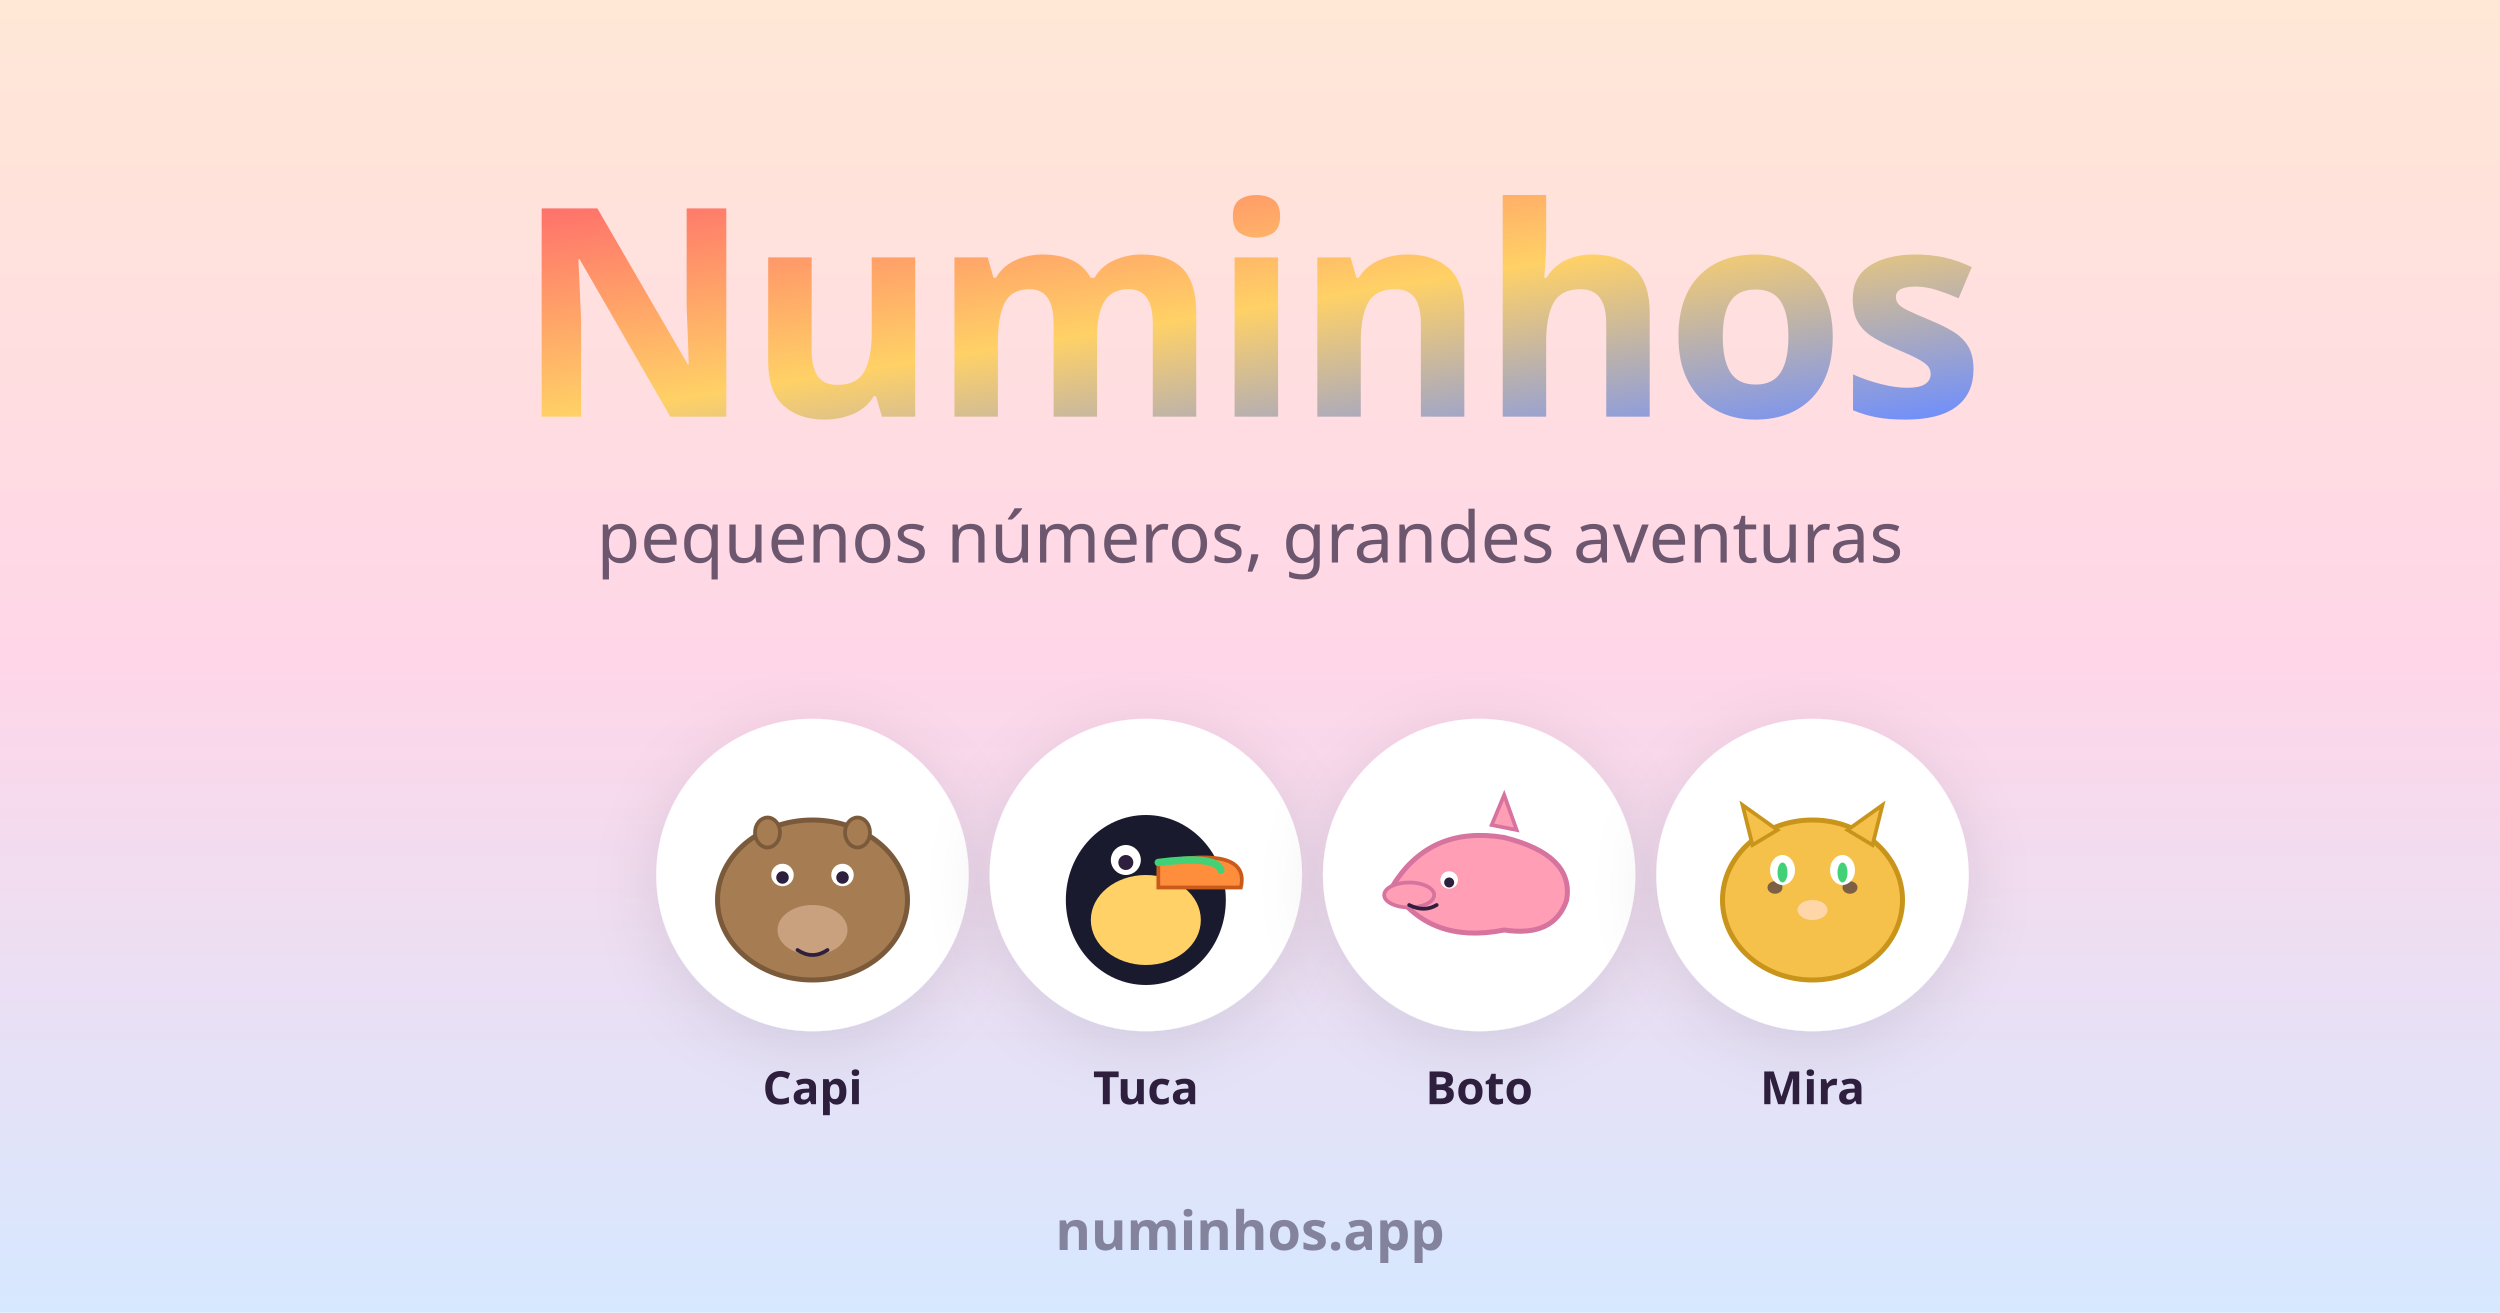
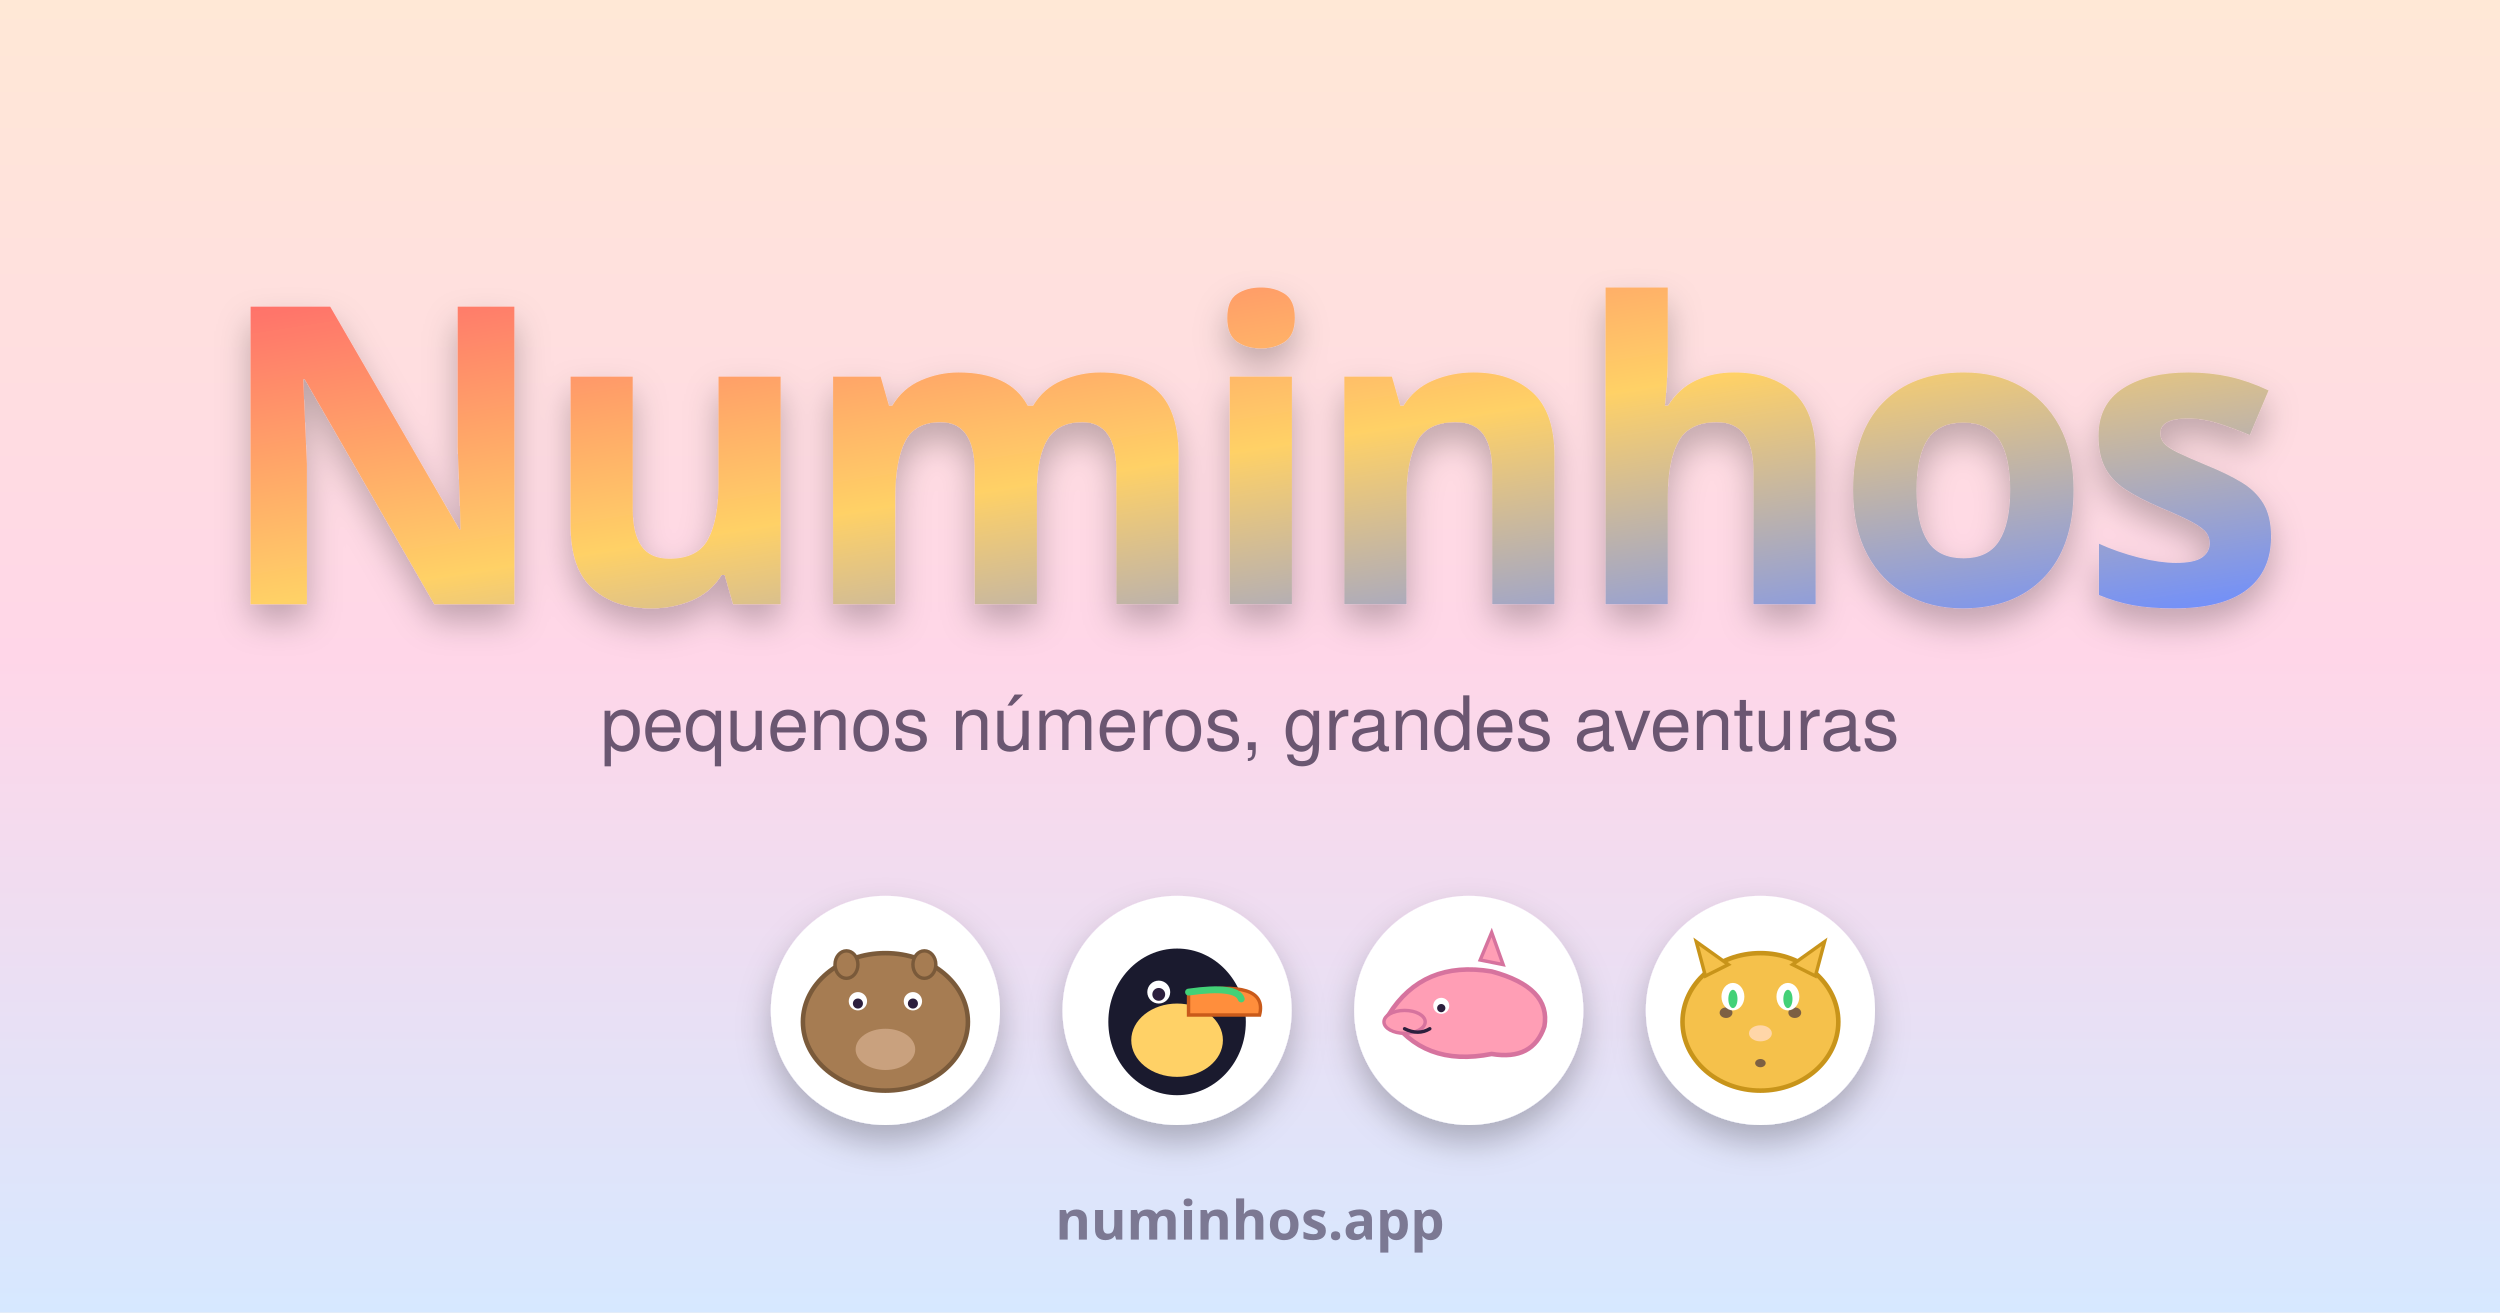
<svg xmlns="http://www.w3.org/2000/svg" viewBox="0 0 1200 630">
  <defs>
    <linearGradient id="bg" x1="0" y1="0" x2="0" y2="1">
      <stop offset="0%" stop-color="#ffe8d6" />
      <stop offset="50%" stop-color="#ffd6e8" />
      <stop offset="100%" stop-color="#d6e8ff" />
    </linearGradient>
    <linearGradient id="logoGrad" x1="0" y1="0" x2="1" y2="1">
      <stop offset="0%" stop-color="#ff6b6b" />
      <stop offset="50%" stop-color="#ffd166" />
      <stop offset="100%" stop-color="#6c8dff" />
    </linearGradient>
+     <filter id="softShadow" x="-50%" y="-50%" width="200%" height="200%">
+       <feGaussianBlur in="SourceAlpha" stdDeviation="8" />
+       <feOffset dx="0" dy="8" result="offsetblur" />
+       <feComponentTransfer>
+         <feFuncA type="linear" slope="0.25" />
+       </feComponentTransfer>
+       <feMerge>
+         <feMergeNode />
+         <feMergeNode in="SourceGraphic" />
+       </feMerge>
+     </filter>
  </defs>
  <rect width="1200" height="630" fill="url(#bg)" />
-   <text x="600" y="200" font-family="'Baloo 2', 'Fredoka', sans-serif" font-weight="800" font-size="140" text-anchor="middle" fill="url(#logoGrad)" letter-spacing="-3">Numinhos</text>
-   <text x="600" y="270" font-family="'Fredoka', sans-serif" font-weight="500" font-size="34" text-anchor="middle" fill="#2d1f3d" opacity="0.7">pequenos números, grandes aventuras</text>
-   <g transform="translate(330, 360)">
-     <circle cx="60" cy="60" r="72" fill="white" stroke="#fff" stroke-width="6" filter="drop-shadow(0 6px 16px rgba(0,0,0,0.1))" />
-     <g transform="translate(0,0) scale(1.2)">
-       <ellipse cx="50" cy="60" rx="38" ry="32" fill="#a67c52" />
-       <ellipse cx="50" cy="60" rx="38" ry="32" fill="none" stroke="#7a5a3a" stroke-width="2" />
-       <ellipse cx="50" cy="72" rx="14" ry="10" fill="#c9a17e" />
-       <circle cx="38" cy="50" r="4.5" fill="white" />
-       <circle cx="62" cy="50" r="4.5" fill="white" />
-       <circle cx="38" cy="51" r="2.5" fill="#2d1f3d" />
-       <circle cx="62" cy="51" r="2.5" fill="#2d1f3d" />
-       <ellipse cx="32" cy="33" rx="5" ry="6" fill="#a67c52" stroke="#7a5a3a" stroke-width="1.5" />
-       <ellipse cx="68" cy="33" rx="5" ry="6" fill="#a67c52" stroke="#7a5a3a" stroke-width="1.5" />
-       <path d="M 44 80 Q 50 84 56 80" stroke="#2d1f3d" stroke-width="1.5" fill="none" stroke-linecap="round" />
+   <text x="600" y="290" font-family="'Baloo 2', 'Fredoka', 'Comic Sans MS', sans-serif" font-weight="900" font-size="200" text-anchor="middle" fill="url(#logoGrad)" letter-spacing="-6" filter="url(#softShadow)">Numinhos</text>
+   <text x="600" y="360" font-family="'Fredoka', 'Helvetica', sans-serif" font-weight="500" font-size="36" text-anchor="middle" fill="#2d1f3d" opacity="0.7">pequenos números, grandes aventuras</text>
+   <g transform="translate(370, 430)">
+     <circle cx="55" cy="55" r="55" fill="white" filter="url(#softShadow)" />
+     <g transform="translate(0, 0) scale(1.1)">
+       <ellipse cx="50" cy="55" rx="36" ry="30" fill="#a67c52" />
+       <ellipse cx="50" cy="55" rx="36" ry="30" fill="none" stroke="#7a5a3a" stroke-width="2" />
+       <ellipse cx="50" cy="67" rx="13" ry="9" fill="#c9a17e" />
+       <circle cx="38" cy="46" r="4" fill="white" />
+       <circle cx="62" cy="46" r="4" fill="white" />
+       <circle cx="38" cy="47" r="2.2" fill="#2d1f3d" />
+       <circle cx="62" cy="47" r="2.2" fill="#2d1f3d" />
+       <ellipse cx="33" cy="30" rx="5" ry="6" fill="#a67c52" stroke="#7a5a3a" stroke-width="1.5" />
+       <ellipse cx="67" cy="30" rx="5" ry="6" fill="#a67c52" stroke="#7a5a3a" stroke-width="1.5" />
    </g>
-     <text x="60" y="170" font-family="'Baloo 2', sans-serif" font-weight="700" font-size="22" fill="#2d1f3d" text-anchor="middle">Capi</text>
  </g>
-   <g transform="translate(490, 360)">
-     <circle cx="60" cy="60" r="72" fill="white" stroke="#fff" stroke-width="6" filter="drop-shadow(0 6px 16px rgba(0,0,0,0.1))" />
-     <g transform="translate(0,0) scale(1.2)">
-       <ellipse cx="50" cy="60" rx="32" ry="34" fill="#1a1a2e" />
-       <ellipse cx="50" cy="68" rx="22" ry="18" fill="#ffd166" />
-       <path d="M 55 45 Q 92 38 88 55 Q 70 55 55 55 Z" fill="#ff8e3c" stroke="#c95a1a" stroke-width="1.5" />
-       <path d="M 55 45 Q 78 42 80 48" stroke="#43d177" stroke-width="3" fill="none" stroke-linecap="round" />
-       <circle cx="42" cy="44" r="6" fill="white" />
-       <circle cx="42" cy="45" r="3" fill="#2d1f3d" />
+   <g transform="translate(510, 430)">
+     <circle cx="55" cy="55" r="55" fill="white" filter="url(#softShadow)" />
+     <g transform="translate(0, 0) scale(1.1)">
+       <ellipse cx="50" cy="55" rx="30" ry="32" fill="#1a1a2e" />
+       <ellipse cx="50" cy="63" rx="20" ry="16" fill="#ffd166" />
+       <path d="M 55 42 Q 90 36 86 52 Q 70 52 55 52 Z" fill="#ff8e3c" stroke="#c95a1a" stroke-width="1.5" />
+       <path d="M 55 42 Q 76 39 78 45" stroke="#43d177" stroke-width="3" fill="none" stroke-linecap="round" />
+       <circle cx="42" cy="42" r="5" fill="white" />
+       <circle cx="42" cy="43" r="2.8" fill="#2d1f3d" />
    </g>
-     <text x="60" y="170" font-family="'Baloo 2', sans-serif" font-weight="700" font-size="22" fill="#2d1f3d" text-anchor="middle">Tuca</text>
  </g>
-   <g transform="translate(650, 360)">
-     <circle cx="60" cy="60" r="72" fill="white" stroke="#fff" stroke-width="6" filter="drop-shadow(0 6px 16px rgba(0,0,0,0.1))" />
-     <g transform="translate(0,0) scale(1.2)">
-       <path d="M 15 55 Q 30 30 60 35 Q 88 42 85 60 Q 80 75 60 72 Q 30 78 15 55 Z" fill="#ff9eb5" stroke="#d6739e" stroke-width="2" />
-       <ellipse cx="22" cy="58" rx="10" ry="5" fill="#ff9eb5" stroke="#d6739e" stroke-width="1.5" />
-       <circle cx="38" cy="52" r="3.5" fill="white" />
-       <circle cx="38" cy="53" r="2" fill="#2d1f3d" />
-       <path d="M 55 30 L 60 18 L 65 32 Z" fill="#ff9eb5" stroke="#d6739e" stroke-width="1.5" />
-       <path d="M 22 62 Q 28 65 33 62" stroke="#2d1f3d" stroke-width="1.5" fill="none" stroke-linecap="round" />
+   <g transform="translate(650, 430)">
+     <circle cx="55" cy="55" r="55" fill="white" filter="url(#softShadow)" />
+     <g transform="translate(0, 0) scale(1.1)">
+       <path d="M 15 52 Q 30 28 60 33 Q 86 40 83 57 Q 78 72 60 69 Q 30 75 15 52 Z" fill="#ff9eb5" stroke="#d6739e" stroke-width="2" />
+       <ellipse cx="22" cy="55" rx="9" ry="5" fill="#ff9eb5" stroke="#d6739e" stroke-width="1.5" />
+       <circle cx="38" cy="48" r="3.5" fill="white" />
+       <circle cx="38" cy="49" r="1.8" fill="#2d1f3d" />
+       <path d="M 55 28 L 60 16 L 65 30 Z" fill="#ff9eb5" stroke="#d6739e" stroke-width="1.5" />
+       <path d="M 22 58 Q 28 61 33 58" stroke="#2d1f3d" stroke-width="1.5" fill="none" stroke-linecap="round" />
    </g>
-     <text x="60" y="170" font-family="'Baloo 2', sans-serif" font-weight="700" font-size="22" fill="#2d1f3d" text-anchor="middle">Boto</text>
  </g>
-   <g transform="translate(810, 360)">
-     <circle cx="60" cy="60" r="72" fill="white" stroke="#fff" stroke-width="6" filter="drop-shadow(0 6px 16px rgba(0,0,0,0.1))" />
-     <g transform="translate(0,0) scale(1.2)">
-       <ellipse cx="50" cy="60" rx="36" ry="32" fill="#f5c14b" />
-       <ellipse cx="50" cy="60" rx="36" ry="32" fill="none" stroke="#c8941a" stroke-width="2" />
-       <ellipse cx="35" cy="55" rx="3" ry="2.5" fill="#2d1f3d" opacity="0.6" />
-       <ellipse cx="65" cy="55" rx="3" ry="2.5" fill="#2d1f3d" opacity="0.6" />
-       <path d="M 26 38 L 22 22 L 36 32 Z" fill="#f5c14b" stroke="#c8941a" stroke-width="1.5" />
-       <path d="M 74 38 L 78 22 L 64 32 Z" fill="#f5c14b" stroke="#c8941a" stroke-width="1.5" />
-       <ellipse cx="38" cy="48" rx="5" ry="6" fill="white" />
-       <ellipse cx="62" cy="48" rx="5" ry="6" fill="white" />
-       <ellipse cx="38" cy="49" rx="2" ry="4" fill="#43d177" />
-       <ellipse cx="62" cy="49" rx="2" ry="4" fill="#43d177" />
-       <ellipse cx="50" cy="64" rx="6" ry="4" fill="#ffd6a8" />
+   <g transform="translate(790, 430)">
+     <circle cx="55" cy="55" r="55" fill="white" filter="url(#softShadow)" />
+     <g transform="translate(0, 0) scale(1.1)">
+       <ellipse cx="50" cy="55" rx="34" ry="30" fill="#f5c14b" />
+       <ellipse cx="50" cy="55" rx="34" ry="30" fill="none" stroke="#c8941a" stroke-width="2" />
+       <ellipse cx="35" cy="51" rx="2.8" ry="2.3" fill="#2d1f3d" opacity="0.6" />
+       <ellipse cx="65" cy="51" rx="2.8" ry="2.3" fill="#2d1f3d" opacity="0.6" />
+       <ellipse cx="50" cy="73" rx="2.3" ry="1.8" fill="#2d1f3d" opacity="0.6" />
+       <path d="M 26 35 L 22 20 L 36 30 Z" fill="#f5c14b" stroke="#c8941a" stroke-width="1.5" />
+       <path d="M 74 35 L 78 20 L 64 30 Z" fill="#f5c14b" stroke="#c8941a" stroke-width="1.5" />
+       <ellipse cx="38" cy="44" rx="5" ry="6" fill="white" />
+       <ellipse cx="62" cy="44" rx="5" ry="6" fill="white" />
+       <ellipse cx="38" cy="45" rx="2" ry="4" fill="#43d177" />
+       <ellipse cx="62" cy="45" rx="2" ry="4" fill="#43d177" />
+       <ellipse cx="50" cy="60" rx="5" ry="3.5" fill="#ffd6a8" />
    </g>
-     <text x="60" y="170" font-family="'Baloo 2', sans-serif" font-weight="700" font-size="22" fill="#2d1f3d" text-anchor="middle">Mira</text>
  </g>
-   <text x="600" y="600" font-family="'Baloo 2', sans-serif" font-weight="700" font-size="26" text-anchor="middle" fill="#2d1f3d" opacity="0.5">numinhos.app</text>
+   <text x="600" y="595" font-family="'Baloo 2', sans-serif" font-weight="700" font-size="26" text-anchor="middle" fill="#2d1f3d" opacity="0.55">numinhos.app</text>
</svg>
